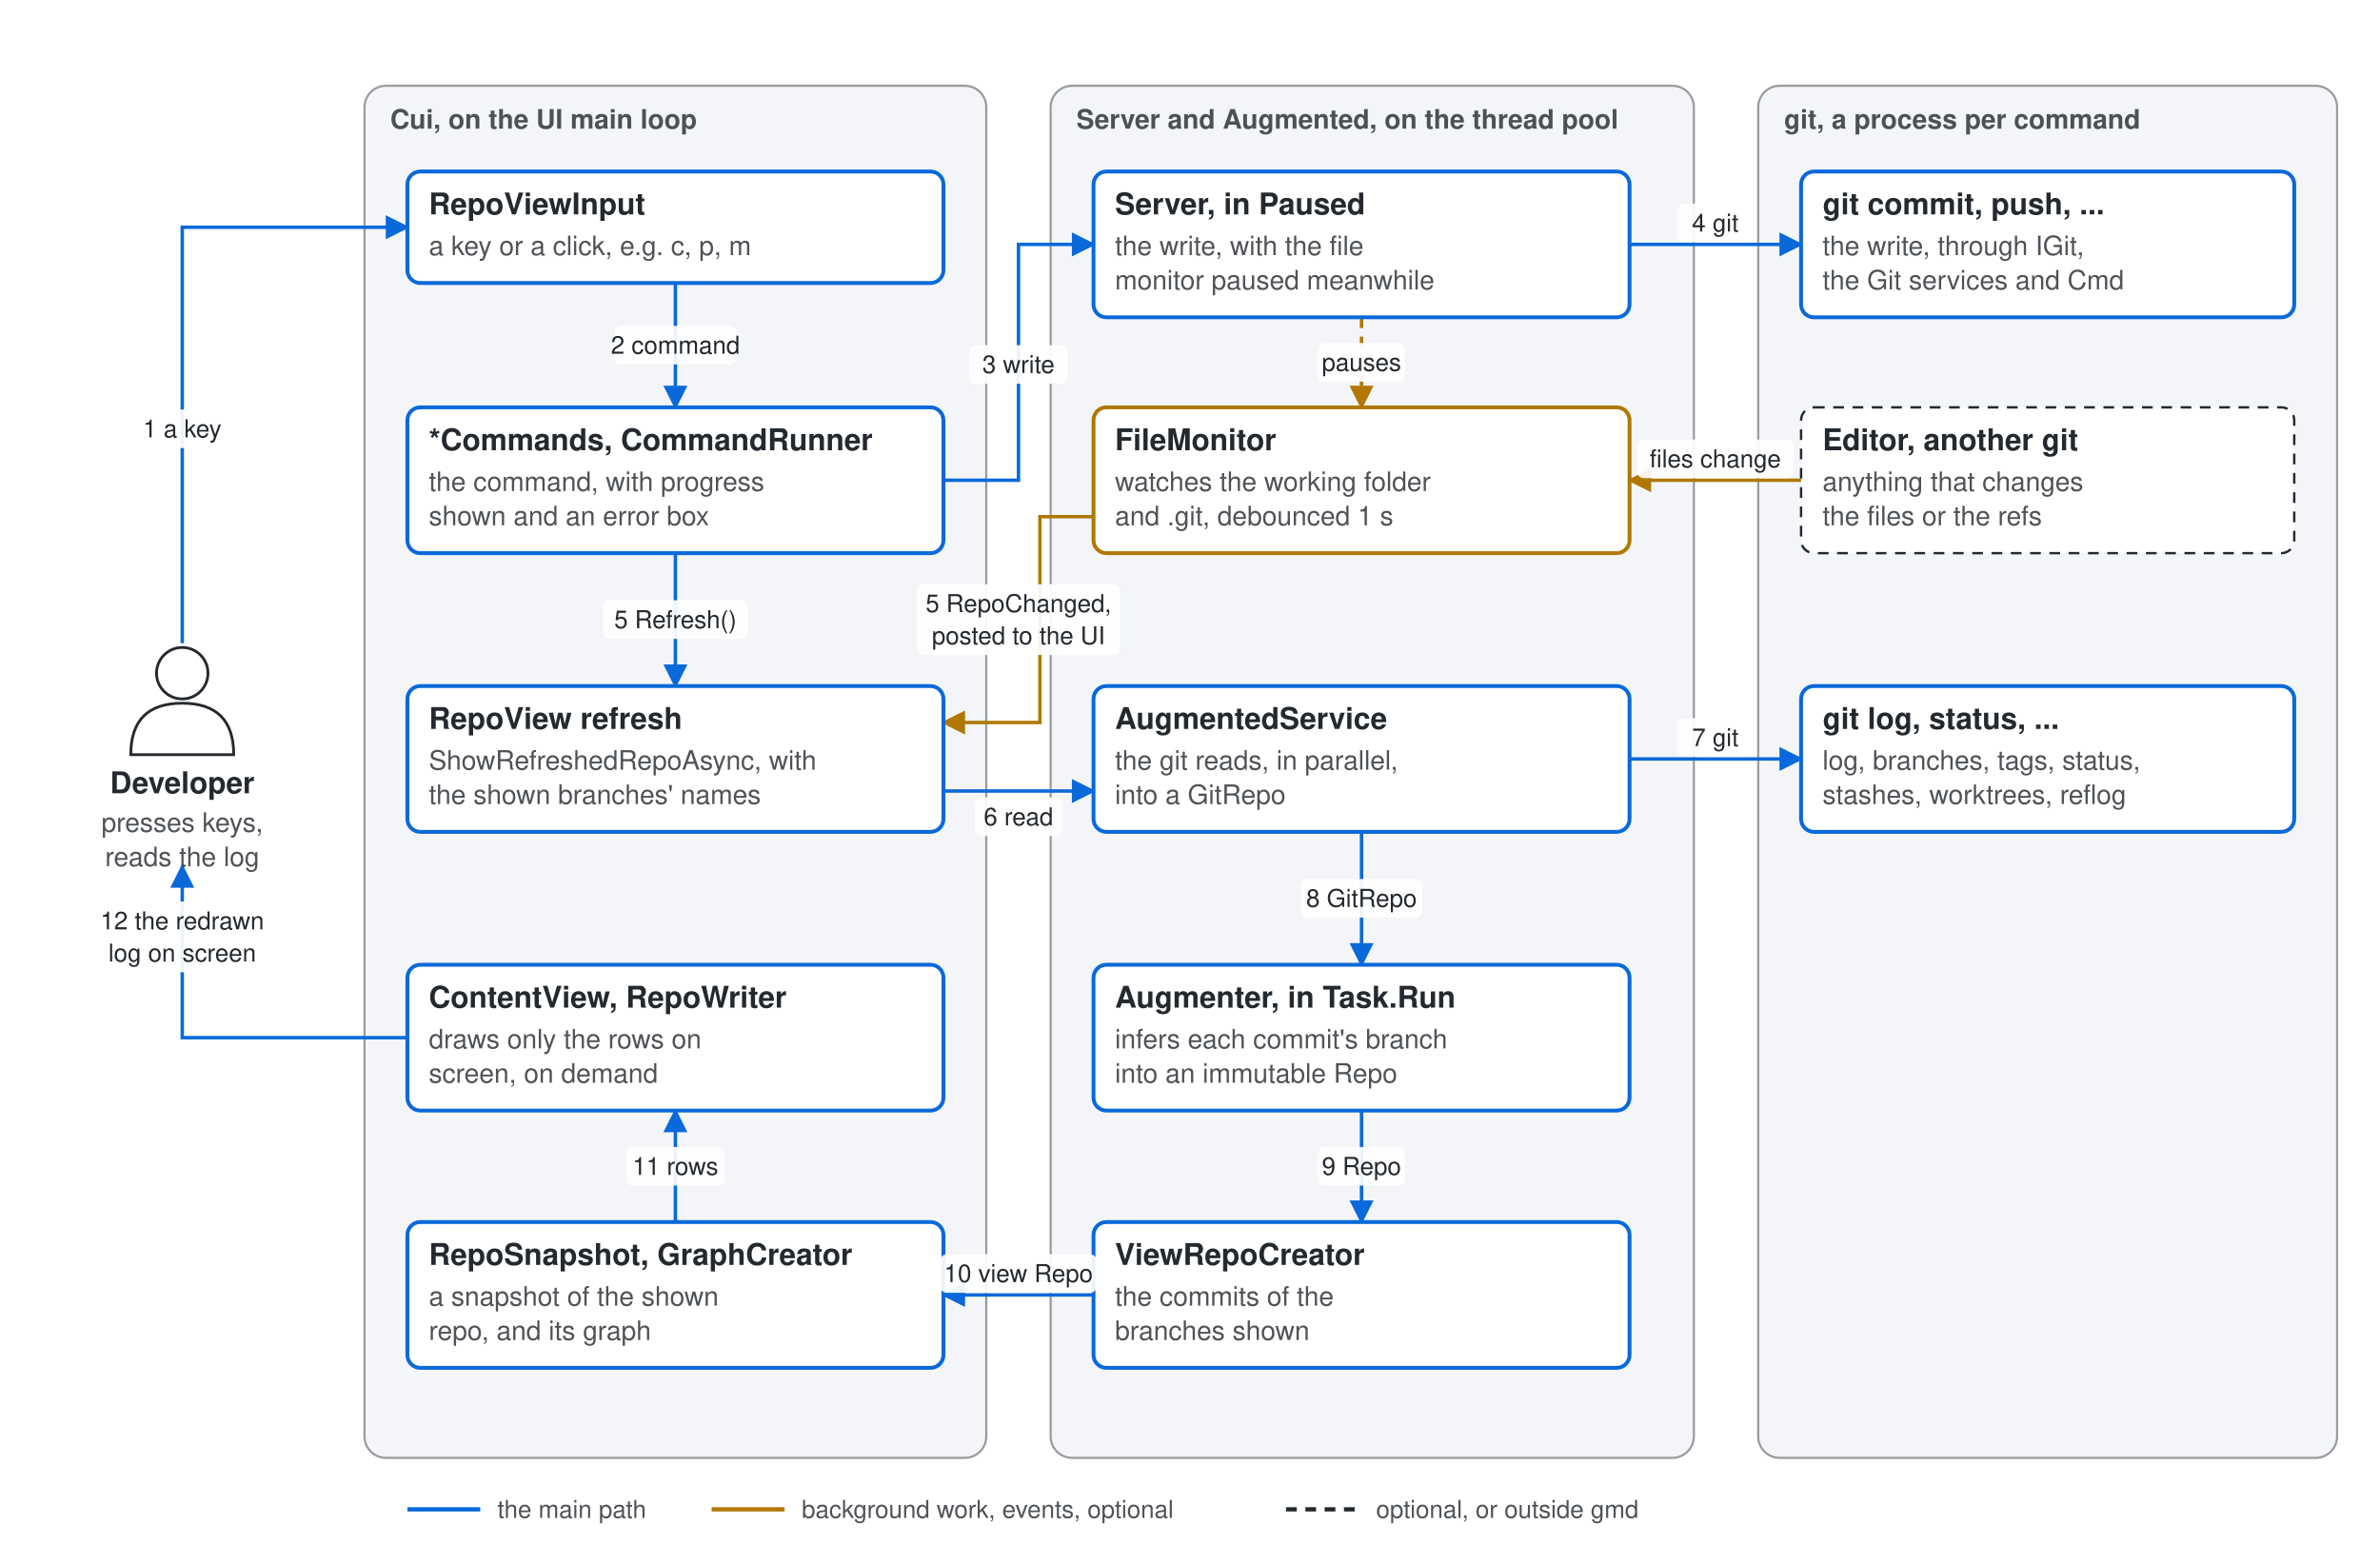
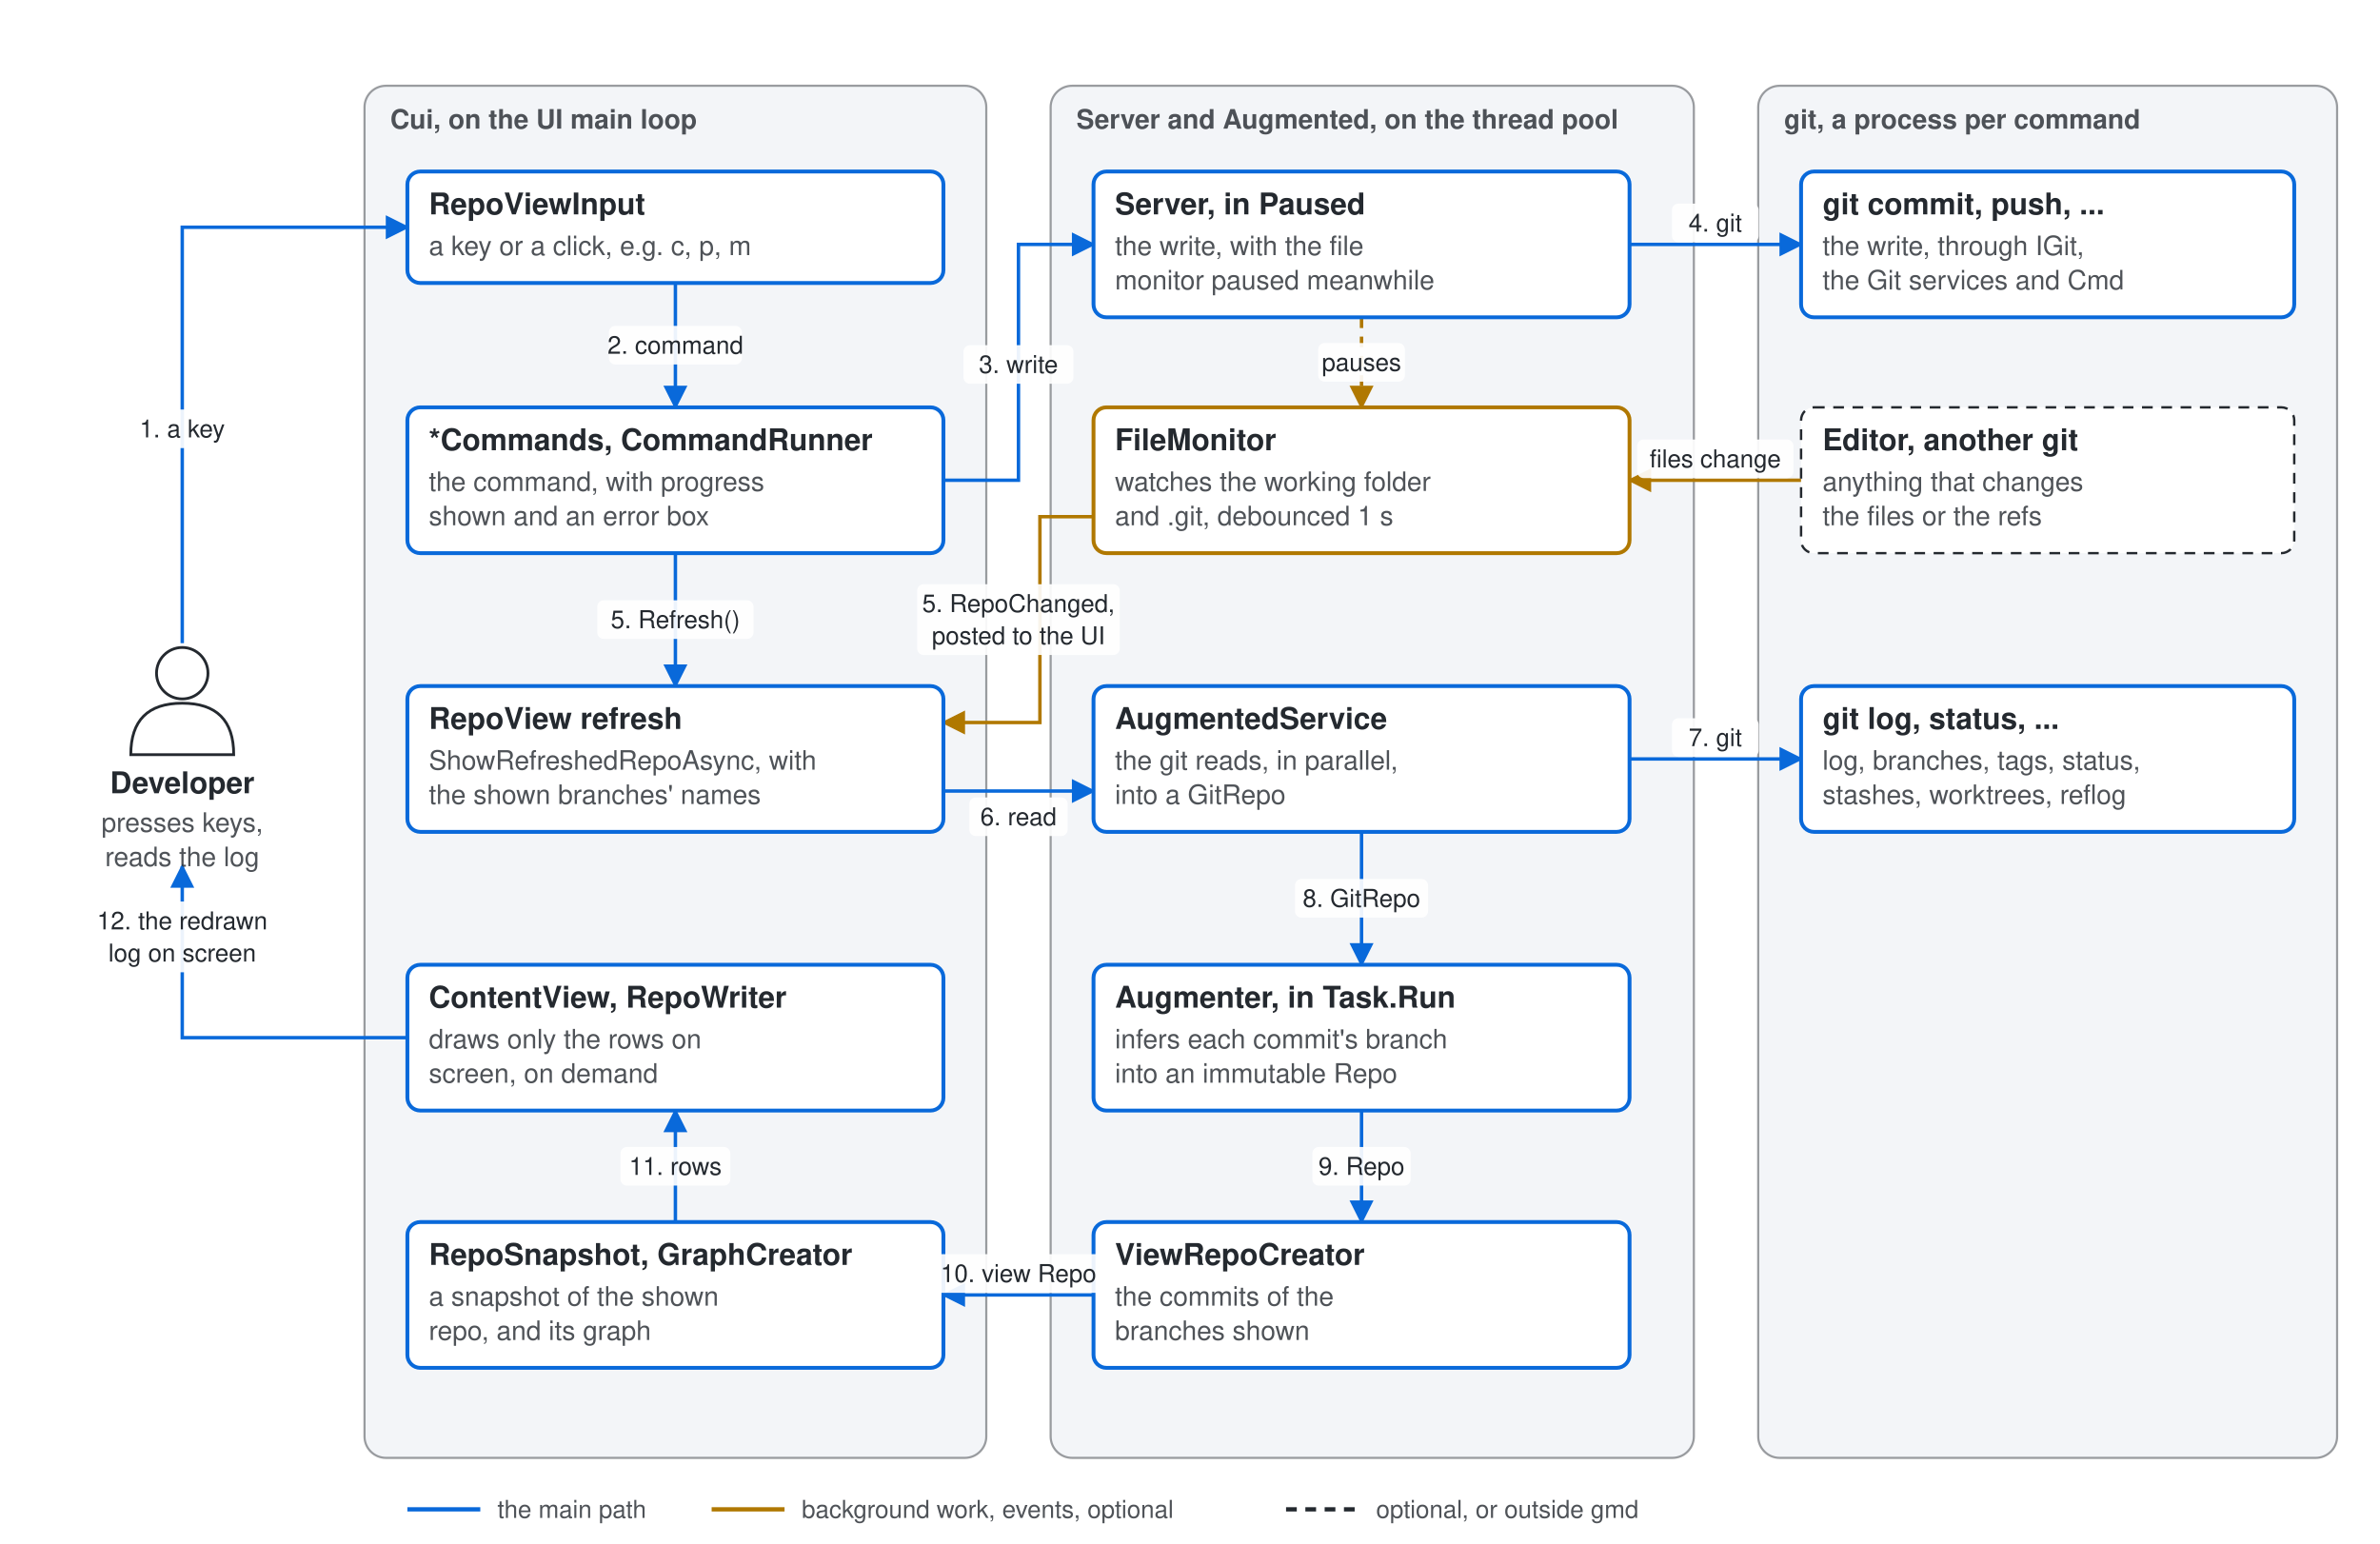
<svg xmlns="http://www.w3.org/2000/svg" viewBox="0 0 1110 720" width="1110" height="720" role="img" aria-labelledby="3-runtime-title" font-family="-apple-system, BlinkMacSystemFont, 'Segoe UI', Helvetica, Arial, sans-serif" style="color: var(--arch-fg, #24292f)">
  <defs>
    <marker id="3-runtime-arrow-plain" viewBox="0 0 10 10" refX="9" refY="5" markerWidth="7" markerHeight="7" orient="auto-start-reverse">
      <path d="M0,0 L10,5 L0,10 z" fill="currentColor" />
    </marker>
    <marker id="3-runtime-arrow-main" viewBox="0 0 10 10" refX="9" refY="5" markerWidth="7" markerHeight="7" orient="auto-start-reverse">
      <path d="M0,0 L10,5 L0,10 z" fill="var(--arch-main, #0969da)" />
    </marker>
    <marker id="3-runtime-arrow-side" viewBox="0 0 10 10" refX="9" refY="5" markerWidth="7" markerHeight="7" orient="auto-start-reverse">
      <path d="M0,0 L10,5 L0,10 z" fill="var(--arch-side, #b07800)" />
    </marker>
  </defs>
  <rect width="1110" height="720" fill="var(--arch-bg, #ffffff)" />
  <rect x="170" y="40" width="290" height="640" rx="10" fill="var(--arch-group, #f3f5f8)" stroke="currentColor" stroke-opacity="0.45" />
  <text x="182" y="60" font-size="12.5" fill="currentColor" font-weight="600" fill-opacity="0.8">Cui, on the UI main loop</text>
  <rect x="490" y="40" width="300" height="640" rx="10" fill="var(--arch-group, #f3f5f8)" stroke="currentColor" stroke-opacity="0.45" />
  <text x="502" y="60" font-size="12.5" fill="currentColor" font-weight="600" fill-opacity="0.8">Server and Augmented, on the thread pool</text>
  <rect x="820" y="40" width="270" height="640" rx="10" fill="var(--arch-group, #f3f5f8)" stroke="currentColor" stroke-opacity="0.45" />
  <text x="832" y="60" font-size="12.5" fill="currentColor" font-weight="600" fill-opacity="0.8">git, a process per command</text>
  <path d="M85,300 L85,106 L190,106" fill="none" stroke="var(--arch-main, #0969da)" stroke-width="1.6" marker-end="url(#3-runtime-arrow-main)" />
  <path d="M315,132 L315,190" fill="none" stroke="var(--arch-main, #0969da)" stroke-width="1.6" marker-end="url(#3-runtime-arrow-main)" />
  <path d="M440,224 L475,224 L475,114 L510,114" fill="none" stroke="var(--arch-main, #0969da)" stroke-width="1.6" marker-end="url(#3-runtime-arrow-main)" />
  <path d="M760,114 L840,114" fill="none" stroke="var(--arch-main, #0969da)" stroke-width="1.6" marker-end="url(#3-runtime-arrow-main)" />
  <path d="M635,148 L635,190" fill="none" stroke="var(--arch-side, #b07800)" stroke-width="1.6" stroke-dasharray="5 4" marker-end="url(#3-runtime-arrow-side)" />
  <path d="M315,258 L315,320" fill="none" stroke="var(--arch-main, #0969da)" stroke-width="1.6" marker-end="url(#3-runtime-arrow-main)" />
  <path d="M840,224 L760,224" fill="none" stroke="var(--arch-side, #b07800)" stroke-width="1.6" marker-end="url(#3-runtime-arrow-side)" />
  <path d="M510,241 L485,241 L485,337 L440,337" fill="none" stroke="var(--arch-side, #b07800)" stroke-width="1.6" marker-end="url(#3-runtime-arrow-side)" />
  <path d="M440,368.96 L510,368.96" fill="none" stroke="var(--arch-main, #0969da)" stroke-width="1.6" marker-end="url(#3-runtime-arrow-main)" />
  <path d="M760,354 L840,354" fill="none" stroke="var(--arch-main, #0969da)" stroke-width="1.6" marker-end="url(#3-runtime-arrow-main)" />
  <path d="M635,388 L635,450" fill="none" stroke="var(--arch-main, #0969da)" stroke-width="1.6" marker-end="url(#3-runtime-arrow-main)" />
  <path d="M635,518 L635,570" fill="none" stroke="var(--arch-main, #0969da)" stroke-width="1.6" marker-end="url(#3-runtime-arrow-main)" />
  <path d="M510,604 L440,604" fill="none" stroke="var(--arch-main, #0969da)" stroke-width="1.6" marker-end="url(#3-runtime-arrow-main)" />
  <path d="M315,570 L315,518" fill="none" stroke="var(--arch-main, #0969da)" stroke-width="1.6" marker-end="url(#3-runtime-arrow-main)" />
  <path d="M190,484 L85,484 L85,404" fill="none" stroke="var(--arch-main, #0969da)" stroke-width="1.6" marker-end="url(#3-runtime-arrow-main)" />
  <circle cx="85.0" cy="314" r="12" fill="var(--arch-card, #ffffff)" stroke="currentColor" stroke-width="1.3" />
  <path d="M61.0,352 q0,-24 24,-24 q24,0 24,24 z" fill="var(--arch-card, #ffffff)" stroke="currentColor" stroke-width="1.3" />
  <text x="85" y="370" font-size="14" fill="currentColor" font-weight="600" text-anchor="middle">Developer</text>
  <text x="85" y="388" font-size="12.5" fill="currentColor" text-anchor="middle" fill-opacity="0.8">presses keys,</text>
  <text x="85" y="404" font-size="12.5" fill="currentColor" text-anchor="middle" fill-opacity="0.8">reads the log</text>
  <rect x="190" y="80" width="250" height="52" rx="6" fill="var(--arch-card, #ffffff)" stroke="var(--arch-main, #0969da)" stroke-width="1.8" />
  <text x="200" y="100" font-size="14" fill="currentColor" font-weight="600">RepoViewInput</text>
  <text x="200" y="119" font-size="12.5" fill="currentColor" fill-opacity="0.8">a key or a click, e.g. c, p, m</text>
  <rect x="190" y="190" width="250" height="68" rx="6" fill="var(--arch-card, #ffffff)" stroke="var(--arch-main, #0969da)" stroke-width="1.8" />
  <text x="200" y="210" font-size="14" fill="currentColor" font-weight="600">*Commands, CommandRunner</text>
  <text x="200" y="229" font-size="12.5" fill="currentColor" fill-opacity="0.8">the command, with progress</text>
  <text x="200" y="245" font-size="12.5" fill="currentColor" fill-opacity="0.8">shown and an error box</text>
  <rect x="190" y="320" width="250" height="68" rx="6" fill="var(--arch-card, #ffffff)" stroke="var(--arch-main, #0969da)" stroke-width="1.8" />
  <text x="200" y="340" font-size="14" fill="currentColor" font-weight="600">RepoView refresh</text>
  <text x="200" y="359" font-size="12.5" fill="currentColor" fill-opacity="0.8">ShowRefreshedRepoAsync, with</text>
  <text x="200" y="375" font-size="12.5" fill="currentColor" fill-opacity="0.8">the shown branches' names</text>
  <rect x="190" y="450" width="250" height="68" rx="6" fill="var(--arch-card, #ffffff)" stroke="var(--arch-main, #0969da)" stroke-width="1.8" />
  <text x="200" y="470" font-size="14" fill="currentColor" font-weight="600">ContentView, RepoWriter</text>
  <text x="200" y="489" font-size="12.5" fill="currentColor" fill-opacity="0.8">draws only the rows on</text>
  <text x="200" y="505" font-size="12.5" fill="currentColor" fill-opacity="0.8">screen, on demand</text>
  <rect x="190" y="570" width="250" height="68" rx="6" fill="var(--arch-card, #ffffff)" stroke="var(--arch-main, #0969da)" stroke-width="1.8" />
  <text x="200" y="590" font-size="14" fill="currentColor" font-weight="600">RepoSnapshot, GraphCreator</text>
  <text x="200" y="609" font-size="12.5" fill="currentColor" fill-opacity="0.8">a snapshot of the shown</text>
  <text x="200" y="625" font-size="12.5" fill="currentColor" fill-opacity="0.8">repo, and its graph</text>
  <rect x="510" y="80" width="250" height="68" rx="6" fill="var(--arch-card, #ffffff)" stroke="var(--arch-main, #0969da)" stroke-width="1.8" />
  <text x="520" y="100" font-size="14" fill="currentColor" font-weight="600">Server, in Paused</text>
  <text x="520" y="119" font-size="12.5" fill="currentColor" fill-opacity="0.8">the write, with the file</text>
  <text x="520" y="135" font-size="12.5" fill="currentColor" fill-opacity="0.8">monitor paused meanwhile</text>
  <rect x="510" y="190" width="250" height="68" rx="6" fill="var(--arch-card, #ffffff)" stroke="var(--arch-side, #b07800)" stroke-width="1.8" />
  <text x="520" y="210" font-size="14" fill="currentColor" font-weight="600">FileMonitor</text>
  <text x="520" y="229" font-size="12.5" fill="currentColor" fill-opacity="0.8">watches the working folder</text>
  <text x="520" y="245" font-size="12.5" fill="currentColor" fill-opacity="0.8">and .git, debounced 1 s</text>
  <rect x="510" y="320" width="250" height="68" rx="6" fill="var(--arch-card, #ffffff)" stroke="var(--arch-main, #0969da)" stroke-width="1.8" />
  <text x="520" y="340" font-size="14" fill="currentColor" font-weight="600">AugmentedService</text>
  <text x="520" y="359" font-size="12.5" fill="currentColor" fill-opacity="0.8">the git reads, in parallel,</text>
  <text x="520" y="375" font-size="12.5" fill="currentColor" fill-opacity="0.8">into a GitRepo</text>
  <rect x="510" y="450" width="250" height="68" rx="6" fill="var(--arch-card, #ffffff)" stroke="var(--arch-main, #0969da)" stroke-width="1.8" />
  <text x="520" y="470" font-size="14" fill="currentColor" font-weight="600">Augmenter, in Task.Run</text>
  <text x="520" y="489" font-size="12.5" fill="currentColor" fill-opacity="0.8">infers each commit's branch</text>
  <text x="520" y="505" font-size="12.5" fill="currentColor" fill-opacity="0.8">into an immutable Repo</text>
  <rect x="510" y="570" width="250" height="68" rx="6" fill="var(--arch-card, #ffffff)" stroke="var(--arch-main, #0969da)" stroke-width="1.8" />
  <text x="520" y="590" font-size="14" fill="currentColor" font-weight="600">ViewRepoCreator</text>
  <text x="520" y="609" font-size="12.5" fill="currentColor" fill-opacity="0.8">the commits of the</text>
  <text x="520" y="625" font-size="12.5" fill="currentColor" fill-opacity="0.8">branches shown</text>
  <rect x="840" y="80" width="230" height="68" rx="6" fill="var(--arch-card, #ffffff)" stroke="var(--arch-main, #0969da)" stroke-width="1.8" />
  <text x="850" y="100" font-size="14" fill="currentColor" font-weight="600">git commit, push, ...</text>
  <text x="850" y="119" font-size="12.5" fill="currentColor" fill-opacity="0.8">the write, through IGit,</text>
  <text x="850" y="135" font-size="12.5" fill="currentColor" fill-opacity="0.8">the Git services and Cmd</text>
  <rect x="840" y="190" width="230" height="68" rx="6" fill="var(--arch-card, #ffffff)" stroke="currentColor" stroke-width="1.1" stroke-dasharray="5 4" />
  <text x="850" y="210" font-size="14" fill="currentColor" font-weight="600">Editor, another git</text>
  <text x="850" y="229" font-size="12.5" fill="currentColor" fill-opacity="0.8">anything that changes</text>
  <text x="850" y="245" font-size="12.5" fill="currentColor" fill-opacity="0.8">the files or the refs</text>
  <rect x="840" y="320" width="230" height="68" rx="6" fill="var(--arch-card, #ffffff)" stroke="var(--arch-main, #0969da)" stroke-width="1.8" />
  <text x="850" y="340" font-size="14" fill="currentColor" font-weight="600">git log, status, ...</text>
  <text x="850" y="359" font-size="12.5" fill="currentColor" fill-opacity="0.8">log, branches, tags, status,</text>
  <text x="850" y="375" font-size="12.5" fill="currentColor" fill-opacity="0.8">stashes, worktrees, reflog</text>
-   <rect x="62.083" y="191" width="45.835" height="18" rx="3" fill="var(--arch-bg, #ffffff)" fill-opacity="0.92" />
-   <text x="85" y="204" font-size="11.5" fill="currentColor" text-anchor="middle">1 a key</text>
-   <rect x="286.678" y="152" width="56.645" height="18" rx="3" fill="var(--arch-bg, #ffffff)" fill-opacity="0.92" />
-   <text x="315" y="165" font-size="11.5" fill="currentColor" text-anchor="middle">2 command</text>
-   <rect x="452.082" y="161" width="45.835" height="18" rx="3" fill="var(--arch-bg, #ffffff)" fill-opacity="0.92" />
-   <text x="475" y="174" font-size="11.5" fill="currentColor" text-anchor="middle">3 write</text>
-   <rect x="782.487" y="95" width="35.025" height="18" rx="3" fill="var(--arch-bg, #ffffff)" fill-opacity="0.92" />
-   <text x="800" y="108" font-size="11.5" fill="currentColor" text-anchor="middle">4 git</text>
+   <rect x="59.38" y="191" width="51.24" height="18" rx="3" fill="var(--arch-bg, #ffffff)" fill-opacity="0.92" />
+   <text x="85" y="204" font-size="11.5" fill="currentColor" text-anchor="middle">1. a key</text>
+   <rect x="283.975" y="152" width="62.05" height="18" rx="3" fill="var(--arch-bg, #ffffff)" fill-opacity="0.92" />
+   <text x="315" y="165" font-size="11.5" fill="currentColor" text-anchor="middle">2. command</text>
+   <rect x="449.38" y="161" width="51.24" height="18" rx="3" fill="var(--arch-bg, #ffffff)" fill-opacity="0.92" />
+   <text x="475" y="174" font-size="11.5" fill="currentColor" text-anchor="middle">3. write</text>
+   <rect x="779.785" y="95" width="40.43" height="18" rx="3" fill="var(--arch-bg, #ffffff)" fill-opacity="0.92" />
+   <text x="800" y="108" font-size="11.5" fill="currentColor" text-anchor="middle">4. git</text>
  <rect x="614.785" y="160" width="40.43" height="18" rx="3" fill="var(--arch-bg, #ffffff)" fill-opacity="0.92" />
  <text x="635" y="173" font-size="11.5" fill="currentColor" text-anchor="middle">pauses</text>
-   <rect x="281.272" y="280" width="67.455" height="18" rx="3" fill="var(--arch-bg, #ffffff)" fill-opacity="0.92" />
-   <text x="315" y="293" font-size="11.5" fill="currentColor" text-anchor="middle">5 Refresh()</text>
+   <rect x="278.57" y="280" width="72.86" height="18" rx="3" fill="var(--arch-bg, #ffffff)" fill-opacity="0.92" />
+   <text x="315" y="293" font-size="11.5" fill="currentColor" text-anchor="middle">5. Refresh()</text>
  <rect x="763.57" y="205" width="72.86" height="18" rx="3" fill="var(--arch-bg, #ffffff)" fill-opacity="0.92" />
  <text x="800" y="218" font-size="11.5" fill="currentColor" text-anchor="middle">files change</text>
  <rect x="427.76" y="272.5" width="94.48" height="33" rx="3" fill="var(--arch-bg, #ffffff)" fill-opacity="0.92" />
-   <text x="475" y="285.5" font-size="11.5" fill="currentColor" text-anchor="middle">5 RepoChanged,</text>
+   <text x="475" y="285.5" font-size="11.5" fill="currentColor" text-anchor="middle">5. RepoChanged,</text>
  <text x="475" y="300.5" font-size="11.5" fill="currentColor" text-anchor="middle">posted to the UI</text>
-   <rect x="454.785" y="371.96" width="40.43" height="18" rx="3" fill="var(--arch-bg, #ffffff)" fill-opacity="0.92" />
-   <text x="475" y="384.96" font-size="11.5" fill="currentColor" text-anchor="middle">6 read</text>
-   <rect x="782.487" y="335" width="35.025" height="18" rx="3" fill="var(--arch-bg, #ffffff)" fill-opacity="0.92" />
-   <text x="800" y="348" font-size="11.5" fill="currentColor" text-anchor="middle">7 git</text>
-   <rect x="606.678" y="410" width="56.645" height="18" rx="3" fill="var(--arch-bg, #ffffff)" fill-opacity="0.92" />
-   <text x="635" y="423" font-size="11.5" fill="currentColor" text-anchor="middle">8 GitRepo</text>
-   <rect x="614.785" y="535" width="40.43" height="18" rx="3" fill="var(--arch-bg, #ffffff)" fill-opacity="0.92" />
-   <text x="635" y="548" font-size="11.5" fill="currentColor" text-anchor="middle">9 Repo</text>
-   <rect x="438.57" y="585" width="72.86" height="18" rx="3" fill="var(--arch-bg, #ffffff)" fill-opacity="0.92" />
-   <text x="475" y="598" font-size="11.5" fill="currentColor" text-anchor="middle">10 view Repo</text>
-   <rect x="292.082" y="535" width="45.835" height="18" rx="3" fill="var(--arch-bg, #ffffff)" fill-opacity="0.92" />
-   <text x="315" y="548" font-size="11.5" fill="currentColor" text-anchor="middle">11 rows</text>
-   <rect x="43.165" y="420.5" width="83.67" height="33" rx="3" fill="var(--arch-bg, #ffffff)" fill-opacity="0.92" />
-   <text x="85" y="433.5" font-size="11.5" fill="currentColor" text-anchor="middle">12 the redrawn</text>
+   <rect x="452.082" y="371.96" width="45.835" height="18" rx="3" fill="var(--arch-bg, #ffffff)" fill-opacity="0.92" />
+   <text x="475" y="384.96" font-size="11.5" fill="currentColor" text-anchor="middle">6. read</text>
+   <rect x="779.785" y="335" width="40.43" height="18" rx="3" fill="var(--arch-bg, #ffffff)" fill-opacity="0.92" />
+   <text x="800" y="348" font-size="11.5" fill="currentColor" text-anchor="middle">7. git</text>
+   <rect x="603.975" y="410" width="62.05" height="18" rx="3" fill="var(--arch-bg, #ffffff)" fill-opacity="0.92" />
+   <text x="635" y="423" font-size="11.5" fill="currentColor" text-anchor="middle">8. GitRepo</text>
+   <rect x="612.082" y="535" width="45.835" height="18" rx="3" fill="var(--arch-bg, #ffffff)" fill-opacity="0.92" />
+   <text x="635" y="548" font-size="11.5" fill="currentColor" text-anchor="middle">9. Repo</text>
+   <rect x="435.868" y="585" width="78.265" height="18" rx="3" fill="var(--arch-bg, #ffffff)" fill-opacity="0.92" />
+   <text x="475" y="598" font-size="11.5" fill="currentColor" text-anchor="middle">10. view Repo</text>
+   <rect x="289.38" y="535" width="51.24" height="18" rx="3" fill="var(--arch-bg, #ffffff)" fill-opacity="0.92" />
+   <text x="315" y="548" font-size="11.5" fill="currentColor" text-anchor="middle">11. rows</text>
+   <rect x="40.462" y="420.5" width="89.075" height="33" rx="3" fill="var(--arch-bg, #ffffff)" fill-opacity="0.92" />
+   <text x="85" y="433.5" font-size="11.5" fill="currentColor" text-anchor="middle">12. the redrawn</text>
  <text x="85" y="448.5" font-size="11.5" fill="currentColor" text-anchor="middle">log on screen</text>
  <line x1="190" y1="704" x2="224" y2="704" stroke="var(--arch-main, #0969da)" stroke-width="2" />
  <text x="232" y="708" font-size="11.5" fill="currentColor" fill-opacity="0.8">the main path</text>
  <line x1="331.9" y1="704" x2="365.9" y2="704" stroke="var(--arch-side, #b07800)" stroke-width="2" />
  <text x="373.9" y="708" font-size="11.5" fill="currentColor" fill-opacity="0.8">background work, events, optional</text>
  <line x1="599.8" y1="704" x2="633.8" y2="704" stroke="currentColor" stroke-width="2" stroke-dasharray="5 4" />
  <text x="641.8" y="708" font-size="11.5" fill="currentColor" fill-opacity="0.8">optional, or outside gmd</text>
</svg>
